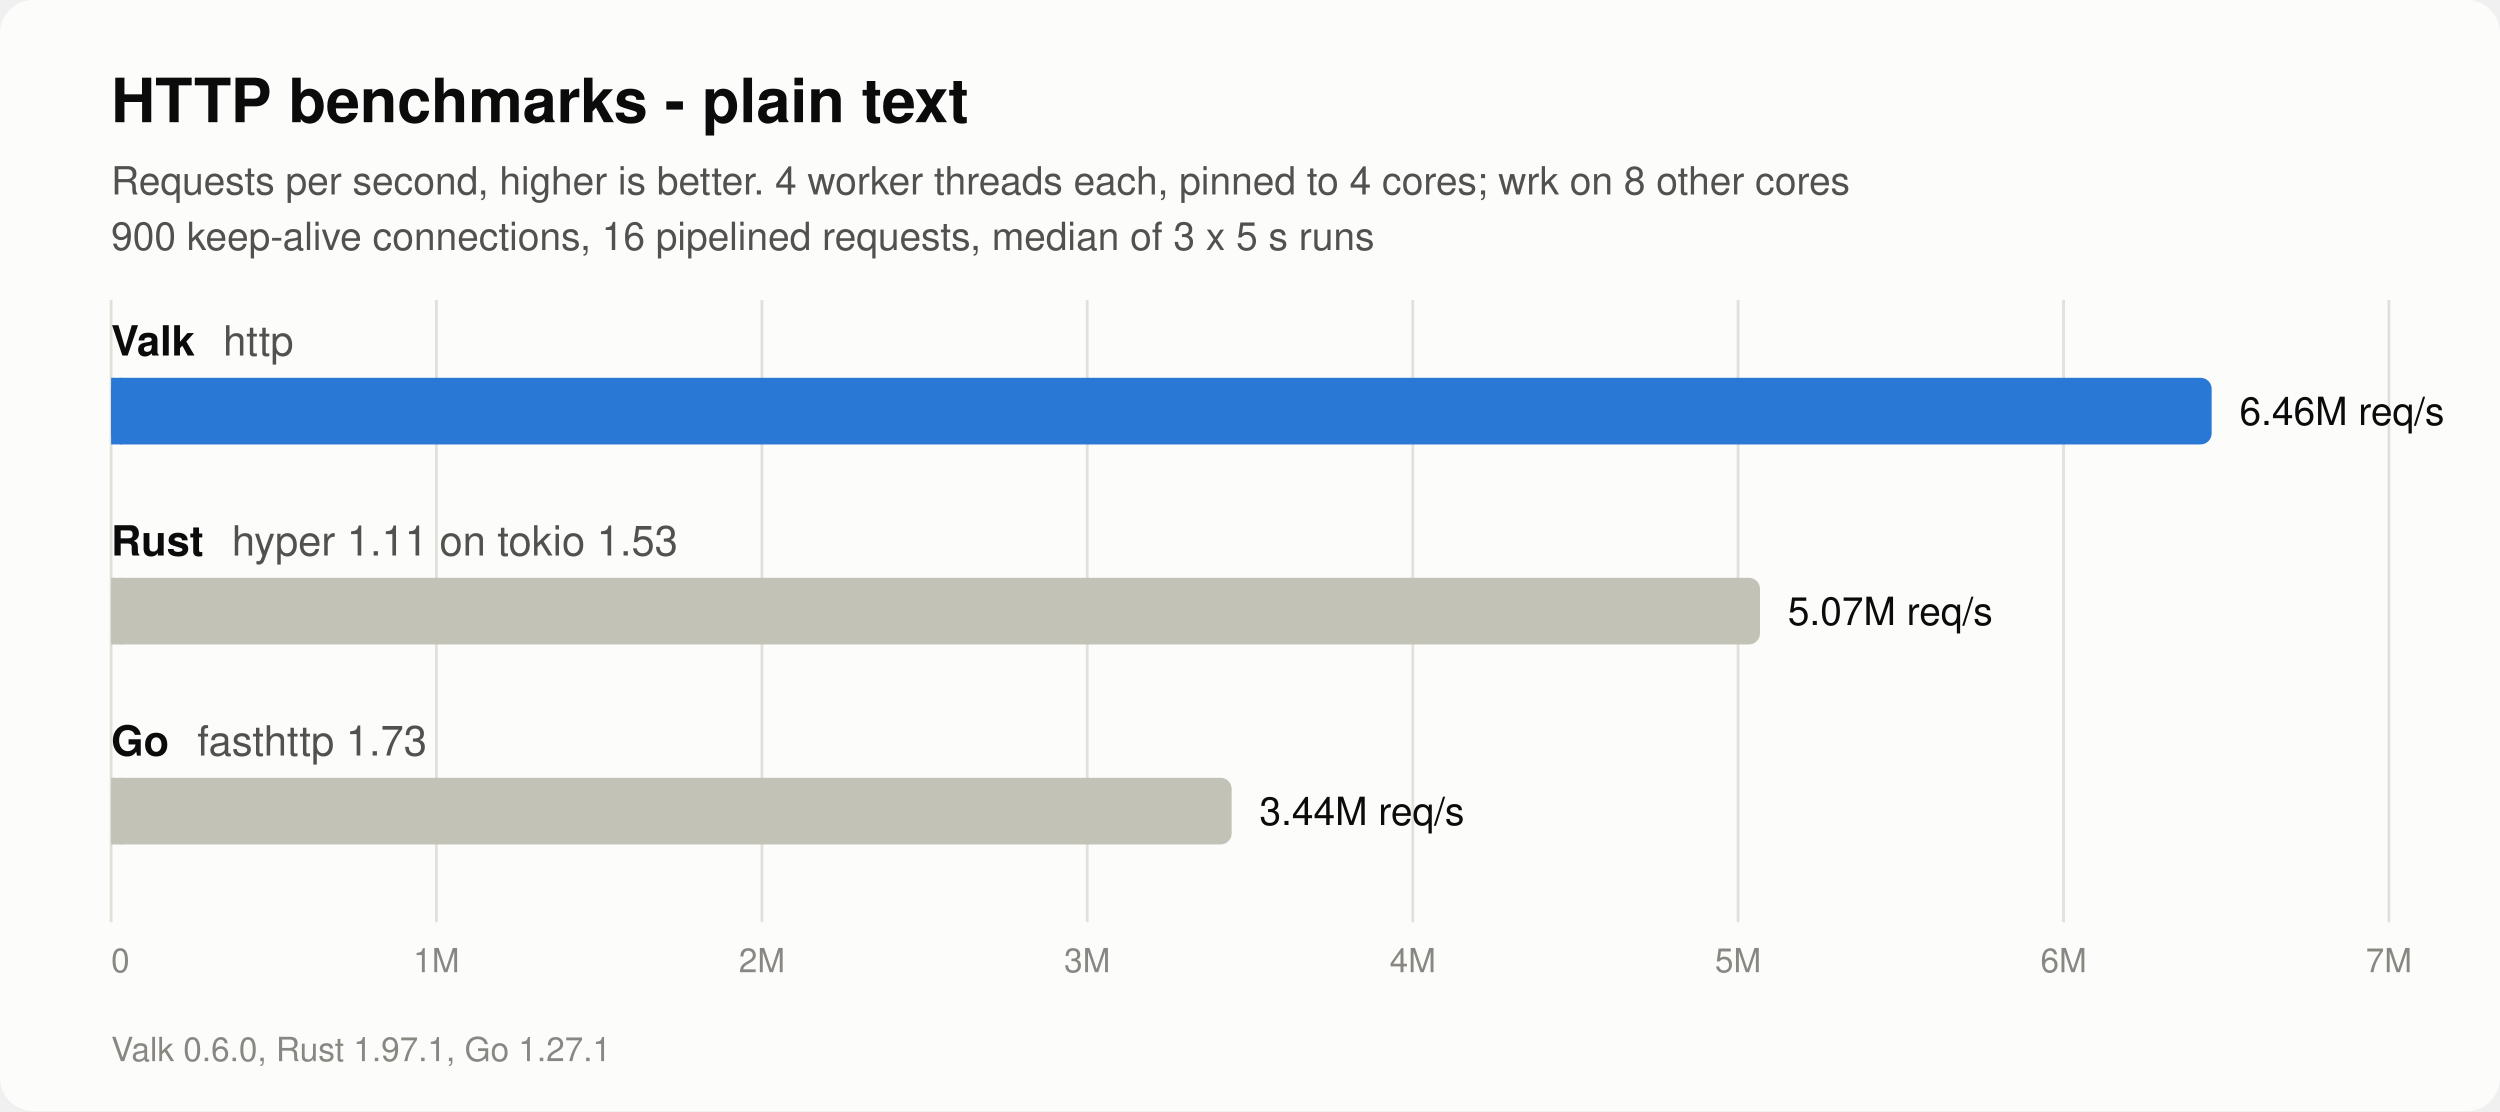
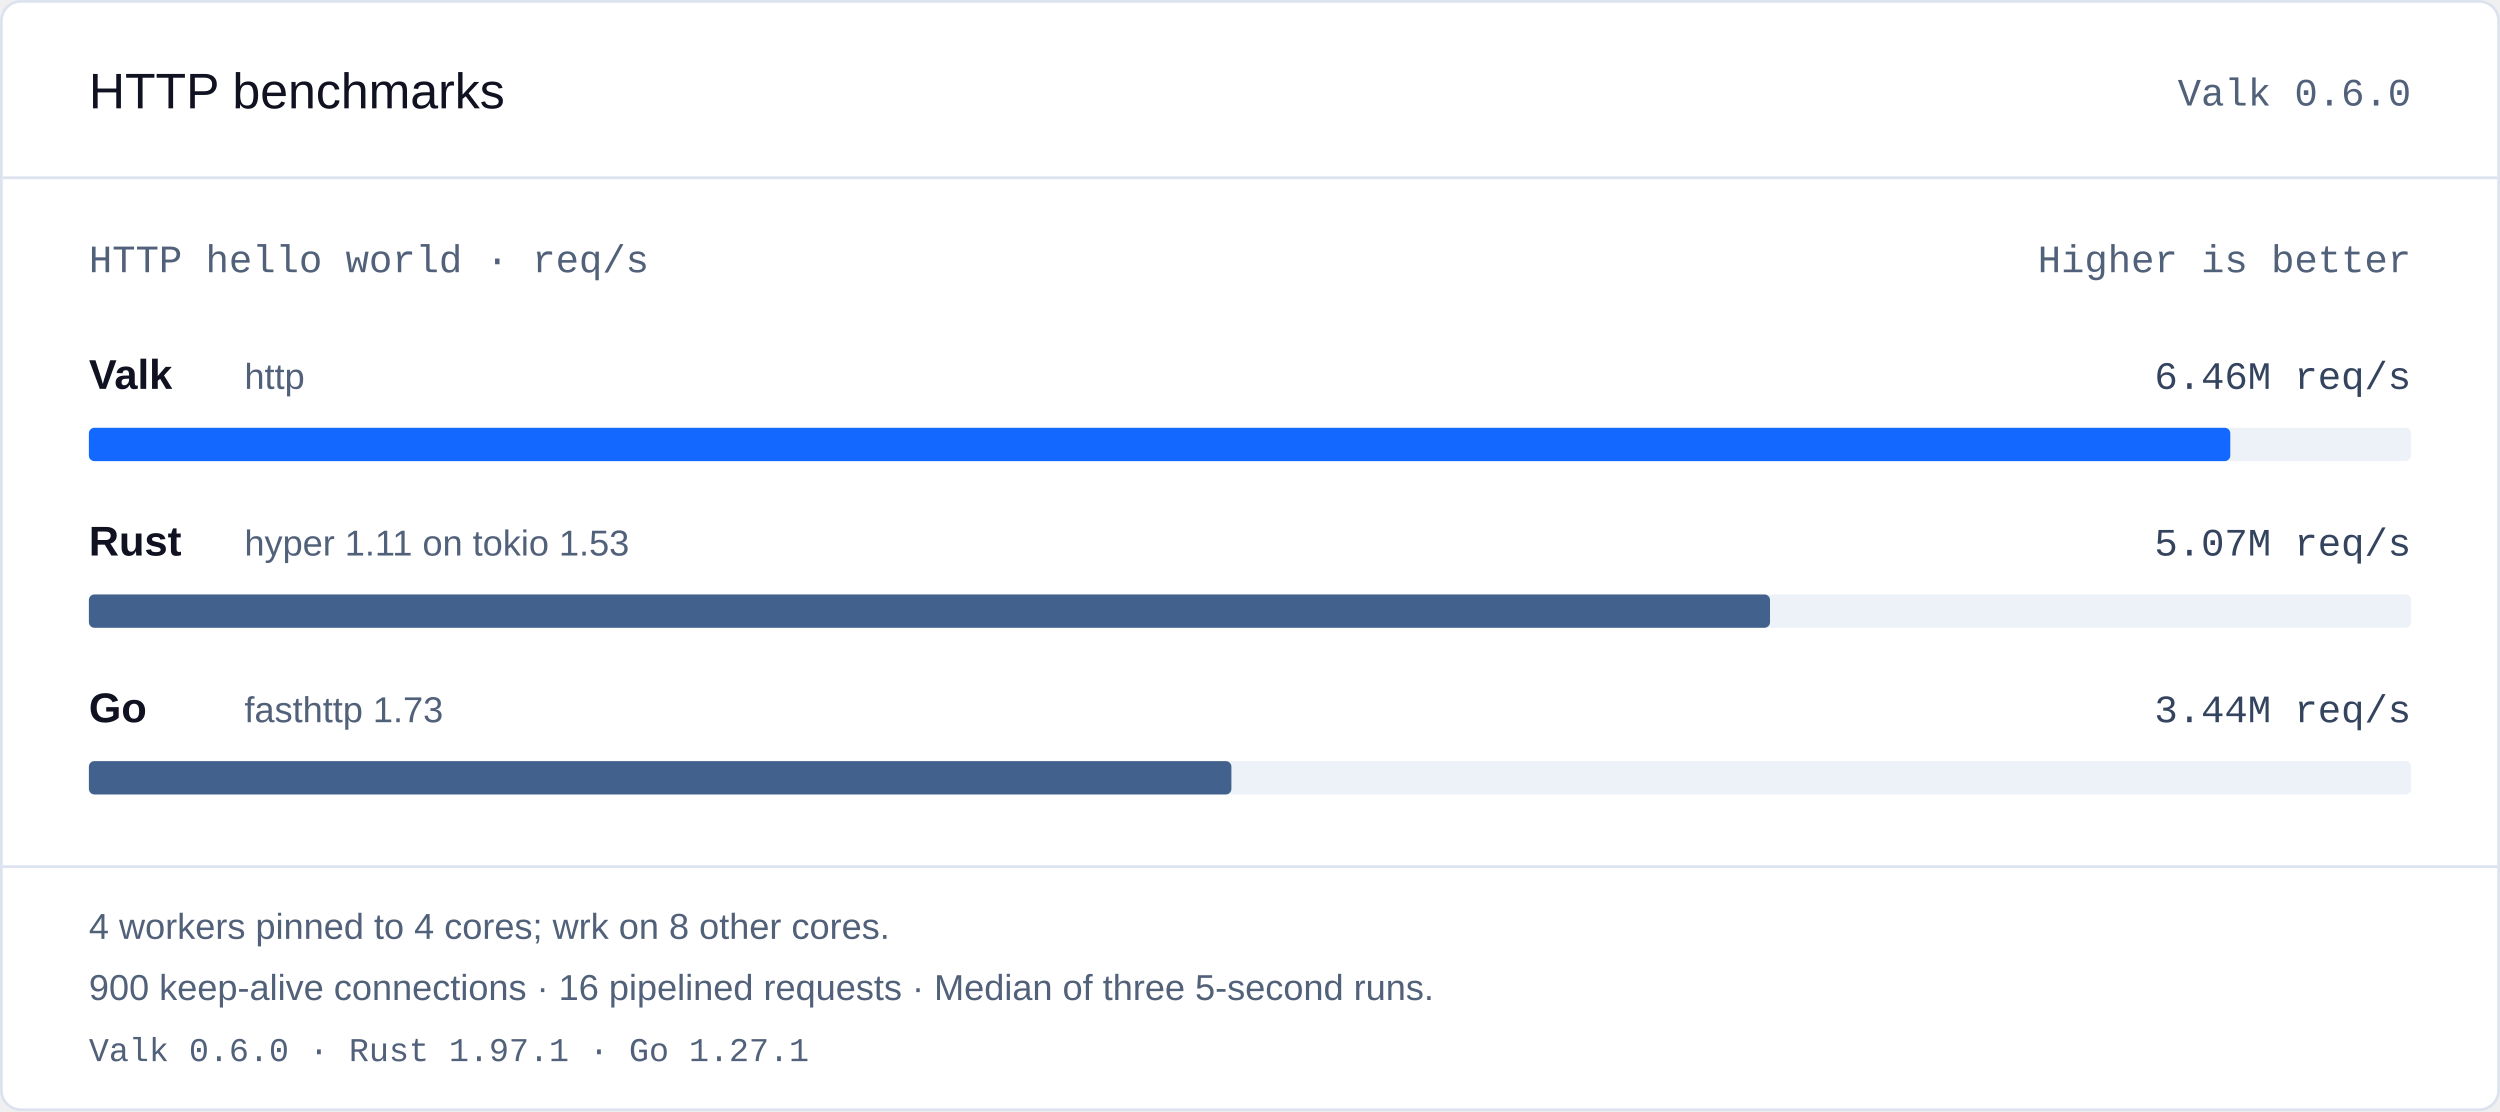
- <svg xmlns="http://www.w3.org/2000/svg" width="900" height="400" viewBox="0 0 900 400" font-family="-apple-system, BlinkMacSystemFont, 'Segoe UI', Helvetica, Arial, sans-serif" role="img" aria-label="HTTP hello-world benchmark: requests per second" xml:space="preserve">
-   <rect width="900" height="400" rx="12" fill="#fcfcfb" />
-   <text x="40" y="44" font-size="22" font-weight="600" fill="#0b0b0b">HTTP benchmarks - plain text</text>
-   <text x="40" y="70" font-size="14" fill="#52514e">Requests per second, higher is better. 4 worker threads each, pinned to 4 cores; wrk on 8 other cores</text>
-   <text x="40" y="90" font-size="14" fill="#52514e">900 keep-alive connections, 16 pipelined requests, median of 3 x 5 s runs</text>
-   <line x1="40.0" y1="108" x2="40.0" y2="332" stroke="#e1e0d9" stroke-width="1" />
-   <text x="40.0" y="350" font-size="12" fill="#898781" text-anchor="start">0</text>
-   <line x1="157.1" y1="108" x2="157.1" y2="332" stroke="#e1e0d9" stroke-width="1" />
-   <text x="157.1" y="350" font-size="12" fill="#898781" text-anchor="middle">1M</text>
-   <line x1="274.3" y1="108" x2="274.3" y2="332" stroke="#e1e0d9" stroke-width="1" />
-   <text x="274.3" y="350" font-size="12" fill="#898781" text-anchor="middle">2M</text>
-   <line x1="391.4" y1="108" x2="391.4" y2="332" stroke="#e1e0d9" stroke-width="1" />
-   <text x="391.4" y="350" font-size="12" fill="#898781" text-anchor="middle">3M</text>
-   <line x1="508.6" y1="108" x2="508.6" y2="332" stroke="#e1e0d9" stroke-width="1" />
-   <text x="508.6" y="350" font-size="12" fill="#898781" text-anchor="middle">4M</text>
-   <line x1="625.7" y1="108" x2="625.7" y2="332" stroke="#e1e0d9" stroke-width="1" />
-   <text x="625.7" y="350" font-size="12" fill="#898781" text-anchor="middle">5M</text>
-   <line x1="742.9" y1="108" x2="742.9" y2="332" stroke="#e1e0d9" stroke-width="1" />
-   <text x="742.9" y="350" font-size="12" fill="#898781" text-anchor="middle">6M</text>
-   <line x1="860.0" y1="108" x2="860.0" y2="332" stroke="#e1e0d9" stroke-width="1" />
-   <text x="860.0" y="350" font-size="12" fill="#898781" text-anchor="middle">7M</text>
-   <rect x="40" y="136" width="756.2" height="24" rx="4" fill="#2a78d6" />
-   <rect x="40" y="136" width="4" height="24" fill="#2a78d6" />
-   <text x="40" y="128" font-size="15" font-weight="600" fill="#0b0b0b">Valk <tspan dx="6" font-weight="400" fill="#52514e">http</tspan>
-   </text>
-   <text x="806.2" y="153.0" font-size="14" fill="#0b0b0b">6.46M req/s</text>
-   <rect x="40" y="208" width="593.6" height="24" rx="4" fill="#c3c2b7" />
-   <rect x="40" y="208" width="4" height="24" fill="#c3c2b7" />
-   <text x="40" y="200" font-size="15" font-weight="600" fill="#0b0b0b">Rust <tspan dx="6" font-weight="400" fill="#52514e">hyper 1.11 on tokio 1.53</tspan>
-   </text>
-   <text x="643.6" y="225.0" font-size="14" fill="#0b0b0b">5.07M req/s</text>
-   <rect x="40" y="280" width="403.4" height="24" rx="4" fill="#c3c2b7" />
-   <rect x="40" y="280" width="4" height="24" fill="#c3c2b7" />
-   <text x="40" y="272" font-size="15" font-weight="600" fill="#0b0b0b">Go <tspan dx="6" font-weight="400" fill="#52514e">fasthttp 1.73</tspan>
-   </text>
-   <text x="453.4" y="297.0" font-size="14" fill="#0b0b0b">3.44M req/s</text>
-   <text x="40" y="382" font-size="12" fill="#898781">Valk 0.6.0, Rust 1.97.1, Go 1.27.1</text>
+ <svg xmlns="http://www.w3.org/2000/svg" width="900" height="400" viewBox="0 0 900 400" font-family="Arial, Helvetica, sans-serif" role="img" aria-labelledby="title description">
+   <rect x="0.5" y="0.5" width="899" height="399" rx="7" fill="#ffffff" stroke="#dce3ee" />
+   <text x="32" y="39" font-size="18" font-family="Arial, Helvetica, sans-serif" font-weight="500" fill="#101121" text-anchor="start">HTTP benchmarks</text>
+   <text x="868" y="38" font-size="14" font-family="ui-monospace, SFMono-Regular, Consolas, 'Liberation Mono', monospace" font-weight="400" fill="#52617a" text-anchor="end">Valk 0.6.0</text>
+   <path d="M 1 64 H 899" stroke="#dce3ee" />
+   <text x="32" y="98" font-size="14" font-family="ui-monospace, SFMono-Regular, Consolas, 'Liberation Mono', monospace" font-weight="400" fill="#52617a" text-anchor="start">HTTP hello world · req/s</text>
+   <text x="868" y="98" font-size="14" font-family="ui-monospace, SFMono-Regular, Consolas, 'Liberation Mono', monospace" font-weight="400" fill="#52617a" text-anchor="end">Higher is better</text>
+   <text x="32" y="140" font-size="15" font-family="Arial, Helvetica, sans-serif" font-weight="600" fill="#101121" text-anchor="start">Valk</text>
+   <text x="88" y="140" font-size="13" font-family="Arial, Helvetica, sans-serif" font-weight="400" fill="#52617a" text-anchor="start">http</text>
+   <text x="868" y="140" font-size="14" font-family="ui-monospace, SFMono-Regular, Consolas, 'Liberation Mono', monospace" font-weight="400" fill="#34445f" text-anchor="end">6.46M req/s</text>
+   <rect x="32" y="154" width="836" height="12" rx="2" fill="#edf1f8" />
+   <rect x="32" y="154" width="770.9" height="12" rx="2" fill="#1268ff" />
+   <text x="32" y="200" font-size="15" font-family="Arial, Helvetica, sans-serif" font-weight="600" fill="#101121" text-anchor="start">Rust</text>
+   <text x="88" y="200" font-size="13" font-family="Arial, Helvetica, sans-serif" font-weight="400" fill="#52617a" text-anchor="start">hyper 1.11 on tokio 1.53</text>
+   <text x="868" y="200" font-size="14" font-family="ui-monospace, SFMono-Regular, Consolas, 'Liberation Mono', monospace" font-weight="400" fill="#34445f" text-anchor="end">5.07M req/s</text>
+   <rect x="32" y="214" width="836" height="12" rx="2" fill="#edf1f8" />
+   <rect x="32" y="214" width="605.2" height="12" rx="2" fill="#42618c" />
+   <text x="32" y="260" font-size="15" font-family="Arial, Helvetica, sans-serif" font-weight="600" fill="#101121" text-anchor="start">Go</text>
+   <text x="88" y="260" font-size="13" font-family="Arial, Helvetica, sans-serif" font-weight="400" fill="#52617a" text-anchor="start">fasthttp 1.73</text>
+   <text x="868" y="260" font-size="14" font-family="ui-monospace, SFMono-Regular, Consolas, 'Liberation Mono', monospace" font-weight="400" fill="#34445f" text-anchor="end">3.44M req/s</text>
+   <rect x="32" y="274" width="836" height="12" rx="2" fill="#edf1f8" />
+   <rect x="32" y="274" width="411.3" height="12" rx="2" fill="#42618c" />
+   <path d="M 1 312 H 899" stroke="#dce3ee" />
+   <text x="32" y="338" font-size="13" font-family="Arial, Helvetica, sans-serif" font-weight="400" fill="#52617a" text-anchor="start">4 workers pinned to 4 cores; wrk on 8 other cores.</text>
+   <text x="32" y="360" font-size="13" font-family="Arial, Helvetica, sans-serif" font-weight="400" fill="#52617a" text-anchor="start">900 keep-alive connections · 16 pipelined requests · Median of three 5-second runs.</text>
+   <text x="32" y="382" font-size="12" font-family="ui-monospace, SFMono-Regular, Consolas, 'Liberation Mono', monospace" font-weight="400" fill="#52617a" text-anchor="start">Valk 0.6.0 · Rust 1.97.1 · Go 1.27.1</text>
</svg>
